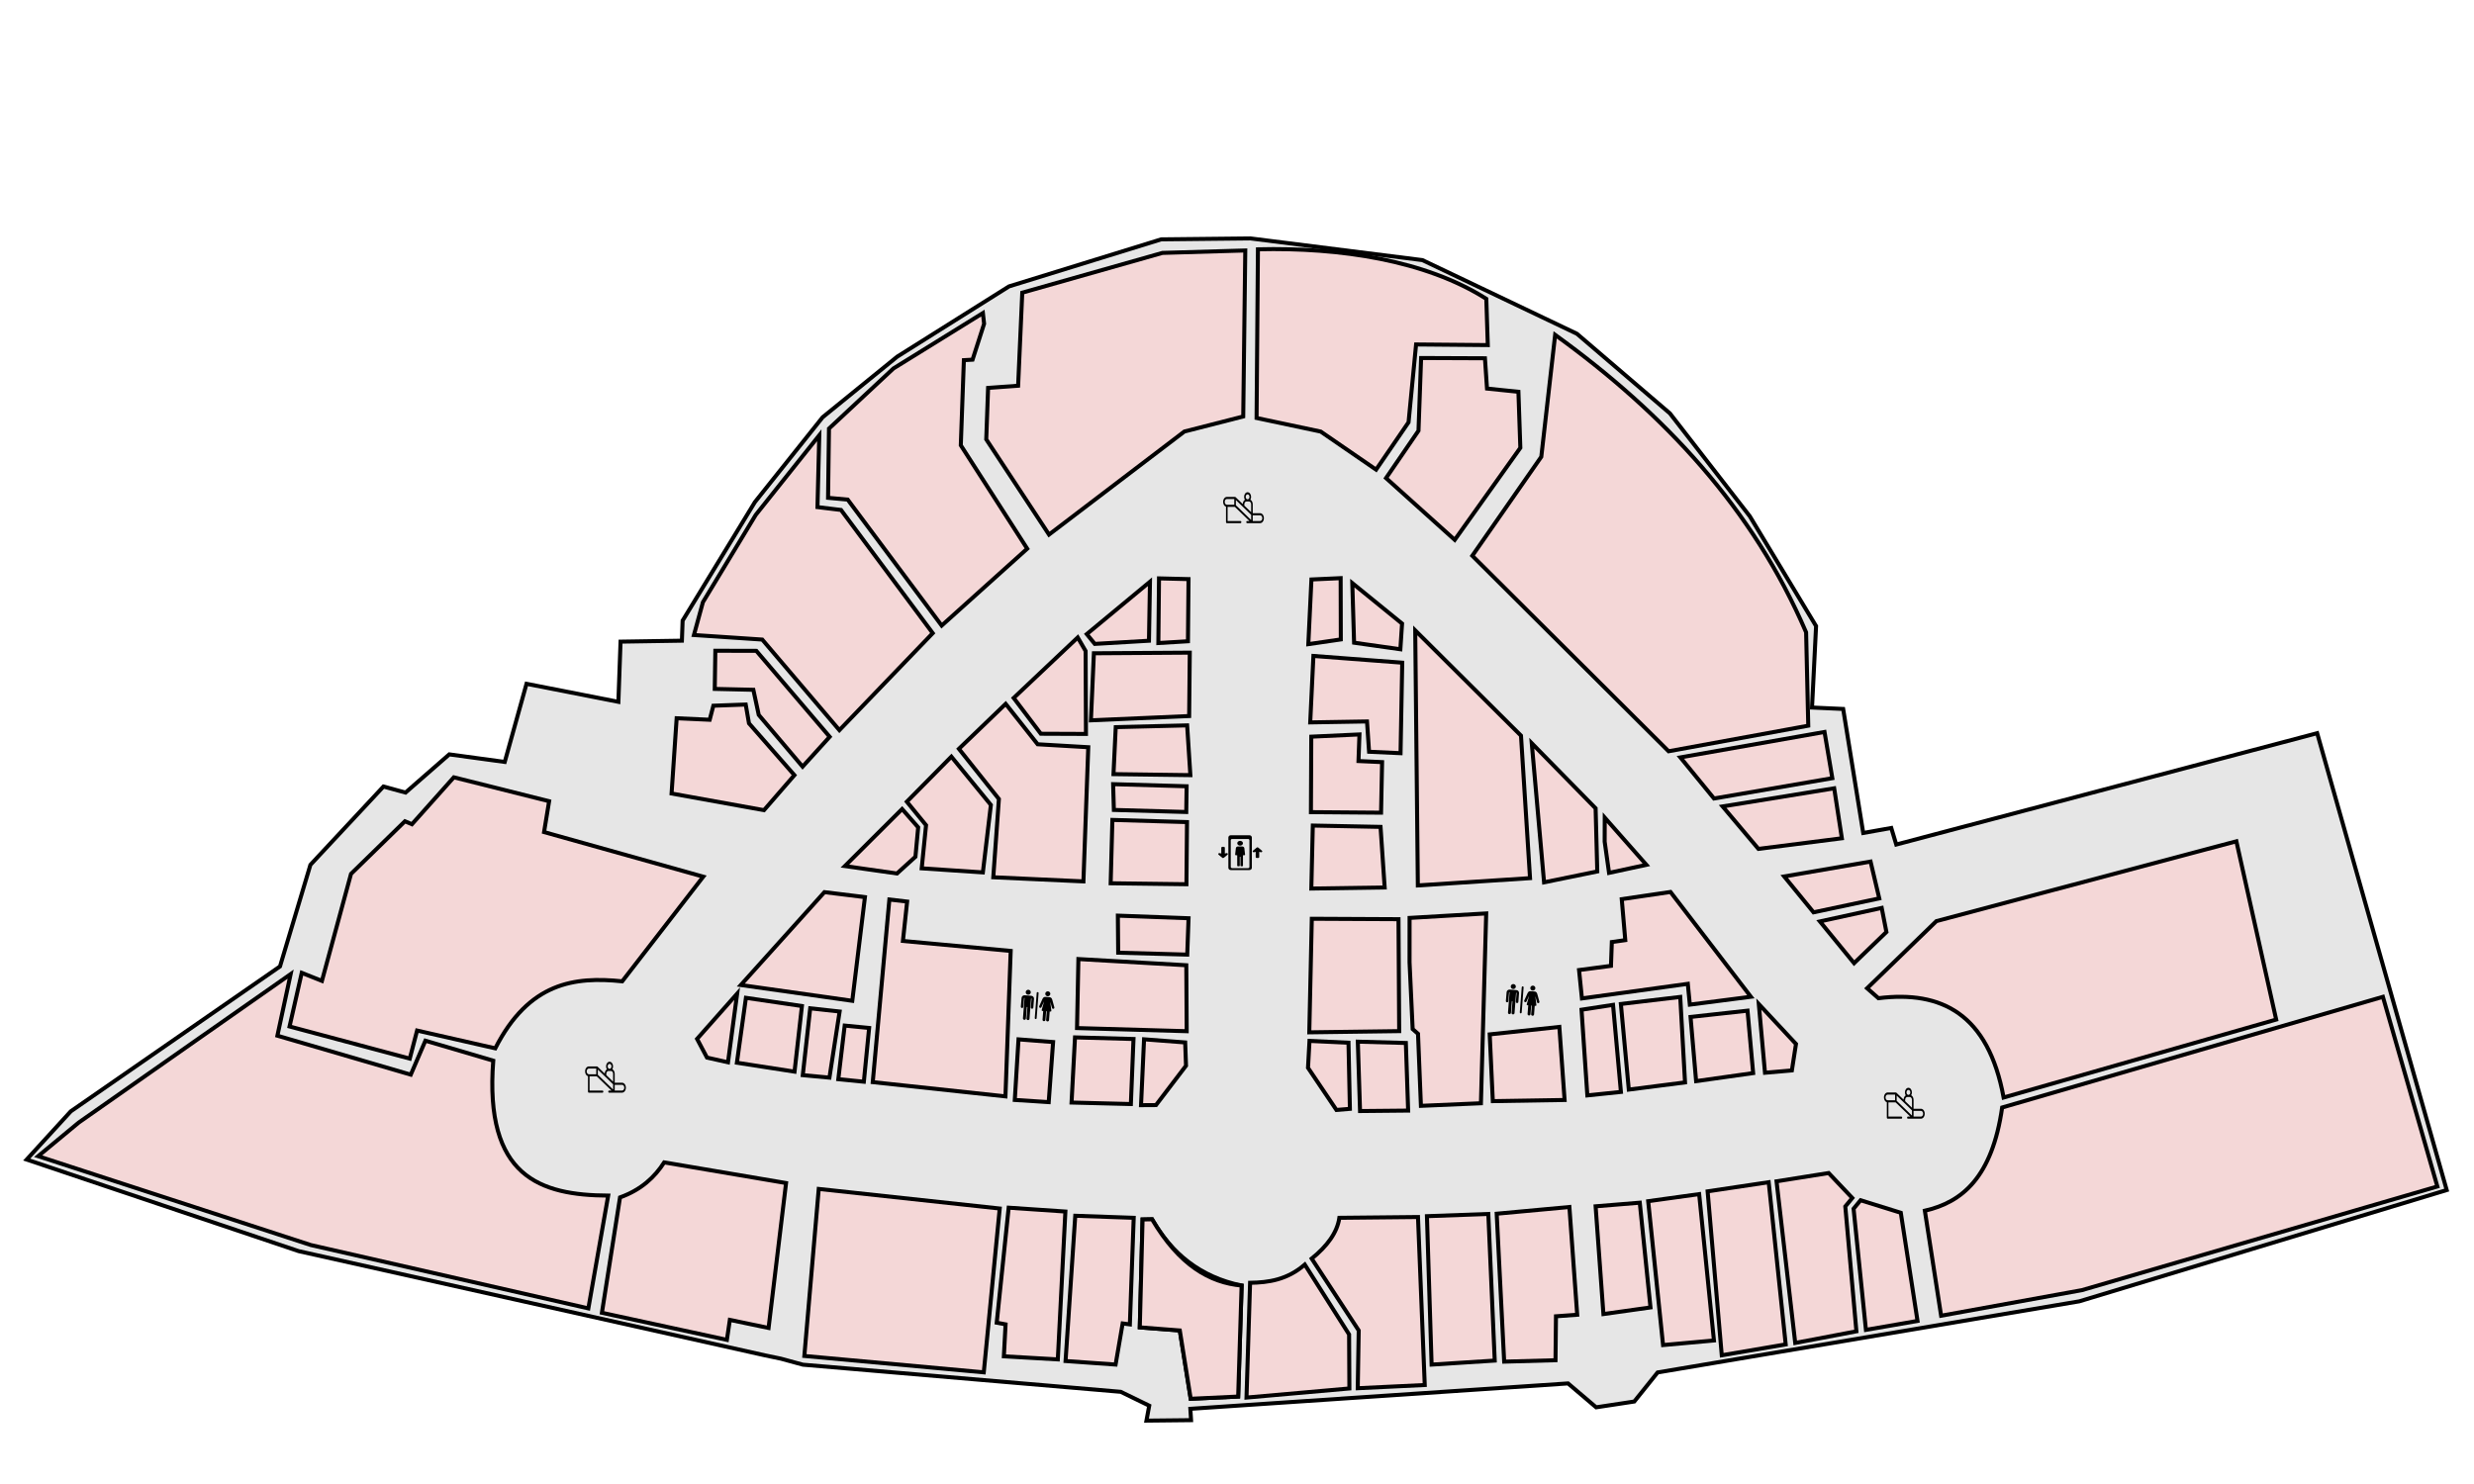
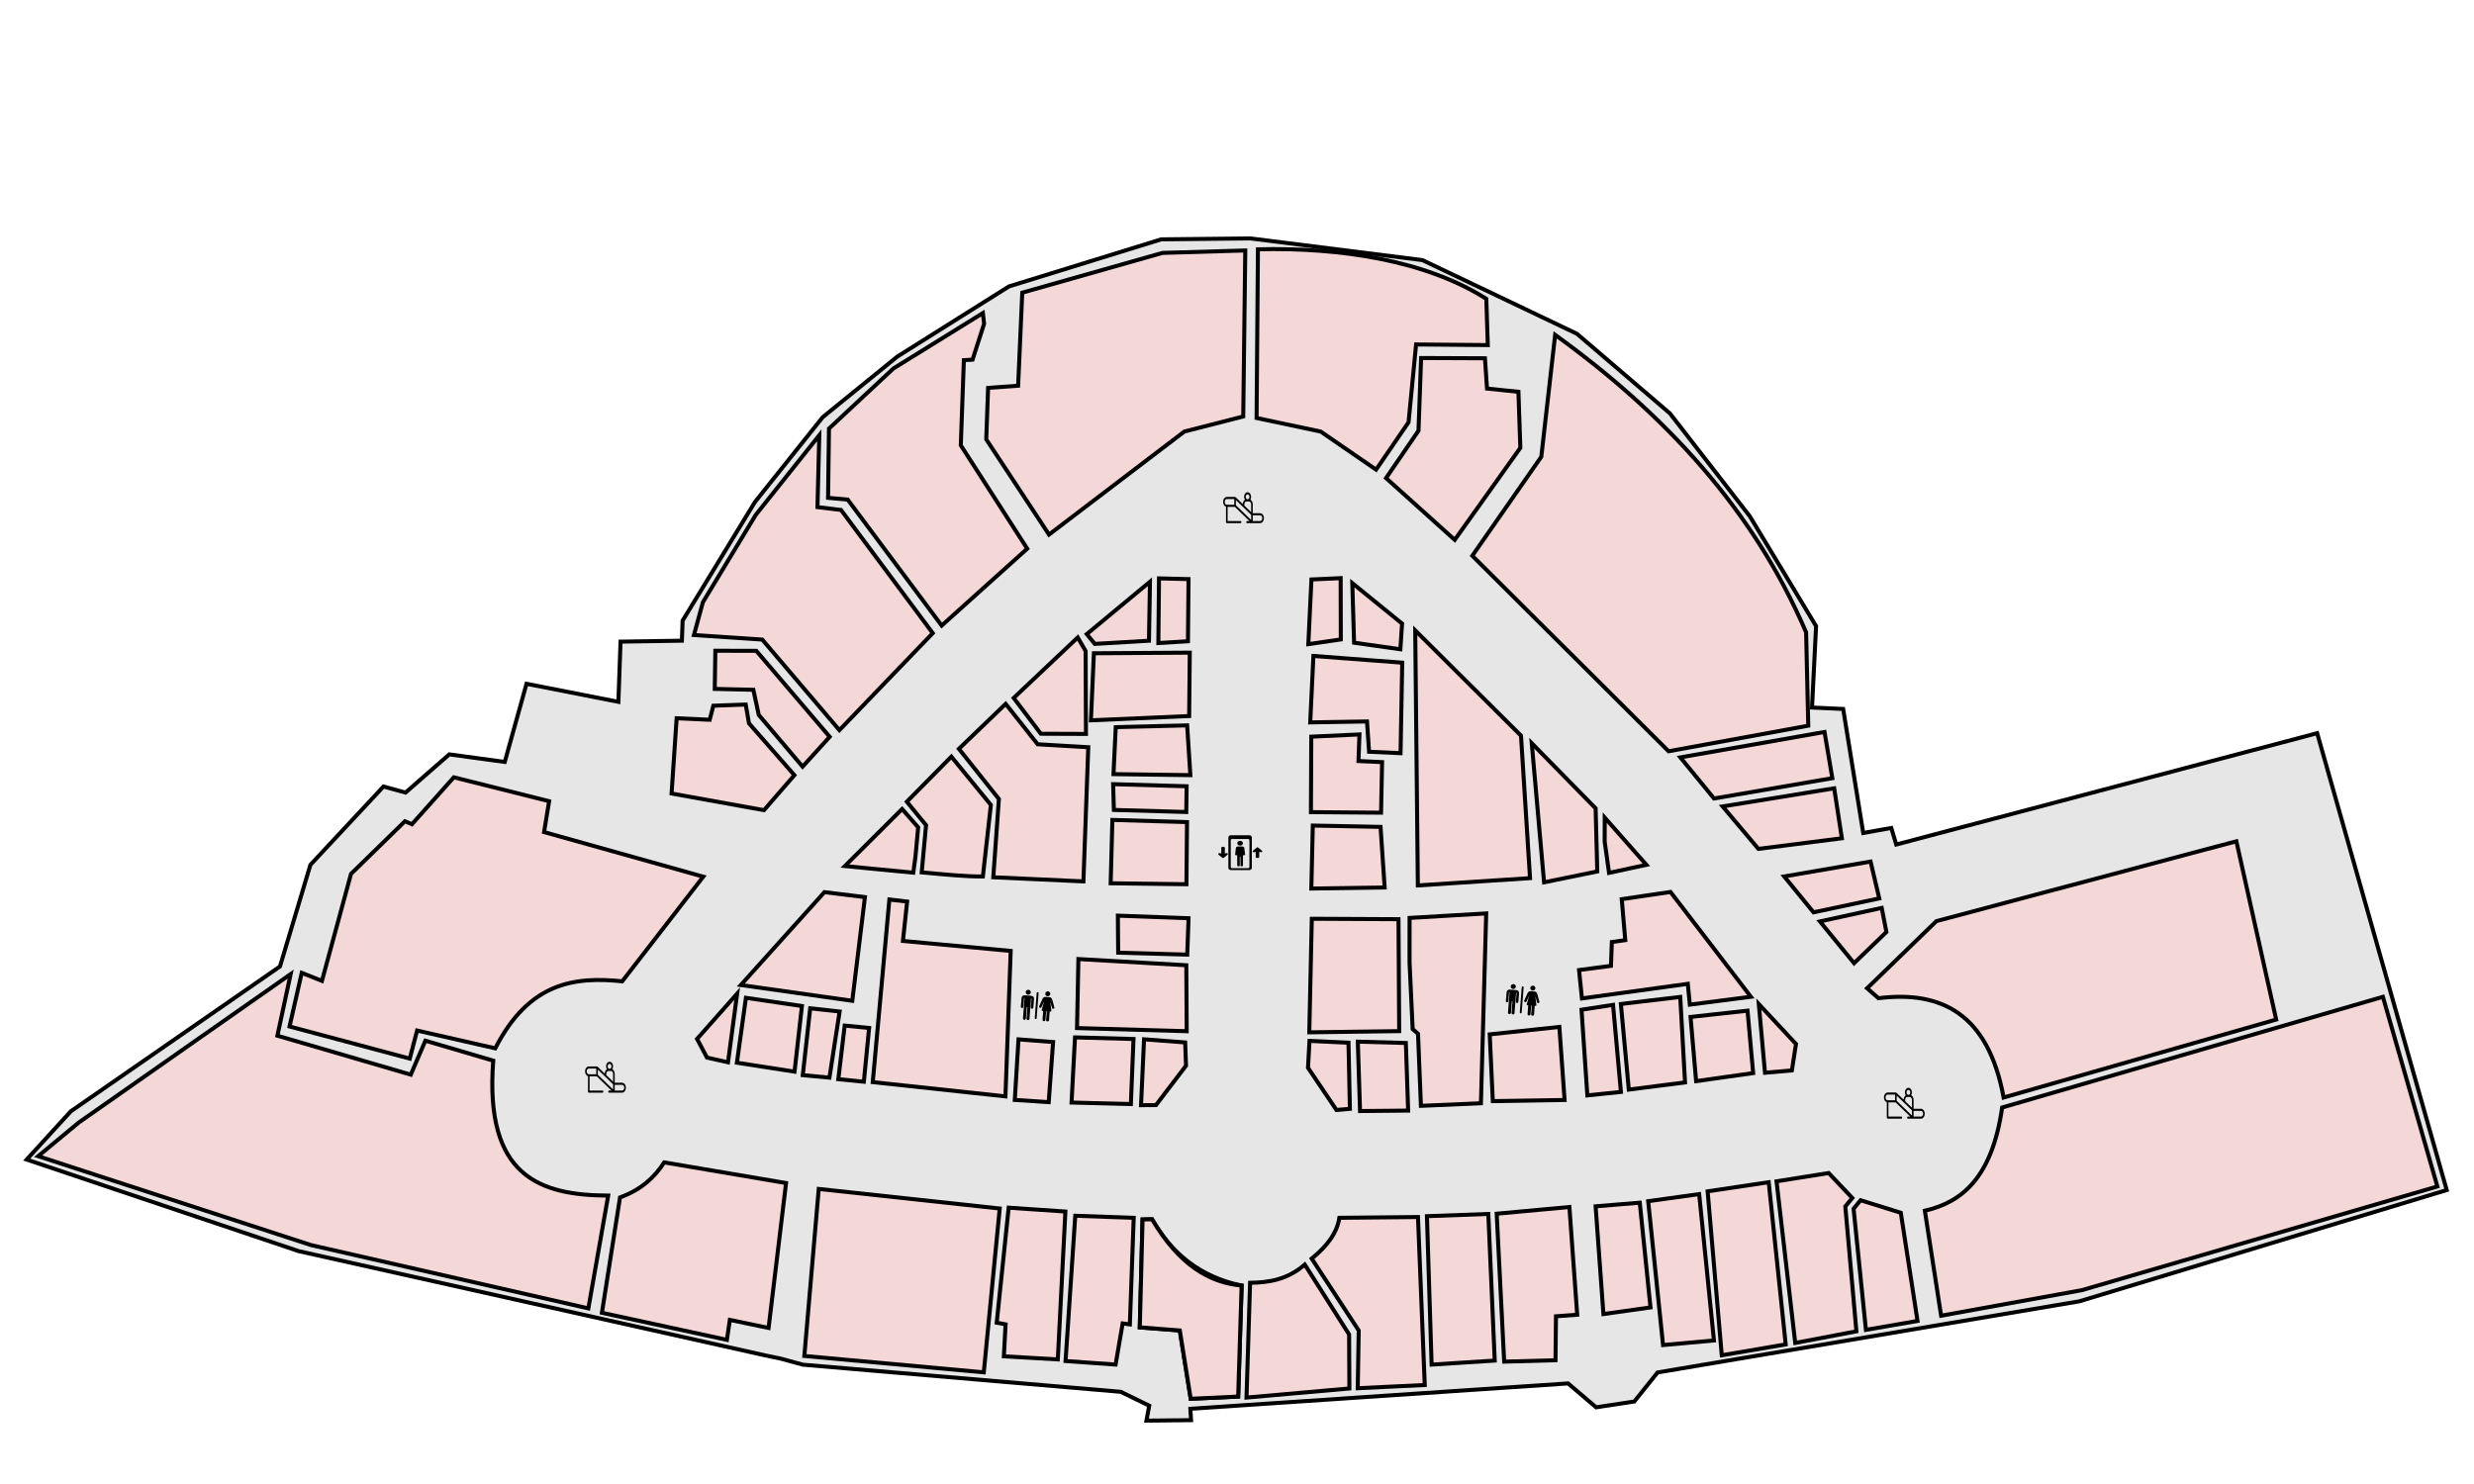
<svg xmlns="http://www.w3.org/2000/svg" version="1.1" id="Layer_1" x="0px" y="0px" width="1000px" height="600px" viewBox="0 0 1000 600" enable-background="new 0 0 1000 600" xml:space="preserve">
  <defs id="defs1027" />
  <g id="landmarks-second">
    <path style="fill:#e6e6e6;stroke:#000000;stroke-width:1.626px;stroke-linecap:butt;stroke-linejoin:miter;stroke-opacity:1" d="m 988.972,481.151 -148.508,44.993 -170.451,28.753 -9.435,11.756 -15.404,2.341 -11.366,-9.662 -152.662,10.27 0.285,4.584 -18.03,0.189 1.119,-6.043 -11.513,-5.606 -128.467,-10.966 -8.923,-2.44 -6.261,-1.303 -188.618,-42.161 -109.954,-37.033 17.825,-19.497 84.567,-58.588 12.296,-41.079 29.528,-31.656 8.923,2.44 17.679,-15.441 22.418,3.059 8.799,-31.59 37.134,7.288 0.878,-24.336 24.795,-0.387 0.293,-8.112 29.213,-47.921 27.37,-34.294 30.171,-24.517 45.18,-28.4 61.513,-19.018 36.059,-0.379 69.521,8.772 62.456,29.778 37.587,32.193 32.292,41.599 26.784,44.394 -1.639,32.934 12.595,0.577 8.104,50.139 11.337,-2.02 2.011,6.694 170.136,-45.018 z" id="path2-105" />
    <path style="fill:#f4d7d7;stroke:#000000;stroke-width:1.626px;stroke-linecap:butt;stroke-linejoin:miter;stroke-opacity:1" d="m 963.179,403.031 22.015,76.677 -143.666,41.914 -56.919,10.341 -6.579,-42.452 c 15.09,-3.446 27.214,-13.529 31.243,-41.734 z" id="path2-9" />
    <path style="fill:#f4d7d7;stroke:#000000;stroke-width:1.626px;stroke-linecap:butt;stroke-linejoin:miter;stroke-opacity:1" d="M 920.044,412.227 809.87,443.742 C 803.661,409.974 784.801,400.409 759.278,403.589 l -4.586,-4.019 28.014,-27.155 121.241,-32.277 z" id="path2-11" />
    <path style="fill:#f4d7d7;stroke:#000000;stroke-width:1.626px;stroke-linecap:butt;stroke-linejoin:miter;stroke-opacity:1" d="m 768.313,490.336 6.758,43.73 -20.857,3.615 -4.991,-48.981 2.827,-3.425 z" id="path2-13" />
    <path style="fill:#f4d7d7;stroke:#000000;stroke-width:1.626px;stroke-linecap:butt;stroke-linejoin:miter;stroke-opacity:1" d="m 748.704,484.359 -2.827,3.425 4.487,50.481 -24.726,4.707 -7.555,-65.349 21.072,-3.351 z" id="path2-15" />
    <path style="fill:#f4d7d7;stroke:#000000;stroke-width:1.626px;stroke-linecap:butt;stroke-linejoin:miter;stroke-opacity:1" d="m 714.916,477.986 6.871,65.572 -25.841,4.402 -5.719,-66.281 z" id="path2-17" />
    <path style="fill:#f4d7d7;stroke:#000000;stroke-width:1.626px;stroke-linecap:butt;stroke-linejoin:miter;stroke-opacity:1" d="m 692.783,541.974 -20.568,1.851 -6.012,-58.169 20.604,-2.864 z" id="path2-19" />
    <path style="fill:#f4d7d7;stroke:#000000;stroke-width:1.626px;stroke-linecap:butt;stroke-linejoin:miter;stroke-opacity:1" d="m 667.132,528.611 -19.021,2.683 -3.159,-43.565 17.85,-1.467 z" id="path2-21" />
    <path style="fill:#f4d7d7;stroke:#000000;stroke-width:1.626px;stroke-linecap:butt;stroke-linejoin:miter;stroke-opacity:1" d="m 762.496,376.821 -13.071,12.605 -13.809,-16.884 24.978,-5.457 z" id="path2-23" />
    <path style="fill:#f4d7d7;stroke:#000000;stroke-width:1.626px;stroke-linecap:butt;stroke-linejoin:miter;stroke-opacity:1" d="m 759.607,363.231 -26.562,5.638 -11.867,-14.509 34.911,-6.018 z" id="path2-25" />
    <path style="fill:#f4d7d7;stroke:#000000;stroke-width:1.626px;stroke-linecap:butt;stroke-linejoin:miter;stroke-opacity:1" d="m 744.489,338.924 -3.101,-20.202 -45.096,7.328 14.475,17.168 z" id="path2-27" />
    <path style="fill:#f4d7d7;stroke:#000000;stroke-width:1.626px;stroke-linecap:butt;stroke-linejoin:miter;stroke-opacity:1" d="m 740.634,314.625 -47.831,8.219 -13.593,-16.62 58.269,-10.279 z" id="path2-29" />
    <path style="fill:#f4d7d7;stroke:#000000;stroke-width:1.626px;stroke-linecap:butt;stroke-linejoin:miter;stroke-opacity:1" d="m 730.904,293.404 -56.447,10.341 -79.347,-79.046 27.887,-40.018 5.602,-49.298 c 44.126,31.88 80.013,70.32 101.436,120.277 z" id="path2-31" />
    <path style="fill:#f4d7d7;stroke:#000000;stroke-width:1.626px;stroke-linecap:butt;stroke-linejoin:miter;stroke-opacity:1" d="m 613.751,158.402 0.776,22.659 -26.512,37.208 -27.773,-24.973 13.116,-19.149 1.061,-29.397 25.803,0.105 0.833,12.247 z" id="path2-33" />
    <path style="fill:#f4d7d7;stroke:#000000;stroke-width:1.626px;stroke-linecap:butt;stroke-linejoin:miter;stroke-opacity:1" d="m 601.37,139.521 -28.983,-0.251 -3.047,31.461 -13.116,19.149 -22.384,-15.39 -25.927,-5.497 0.549,-68.203 c 33.105,-0.798 67.71,4.413 92.308,20.031 z" id="path2-35" />
    <path style="fill:#f4d7d7;stroke:#000000;stroke-width:1.626px;stroke-linecap:butt;stroke-linejoin:miter;stroke-opacity:1" d="m 725.943,422.092 -1.66,10.697 -10.866,0.938 -2.503,-27.765 z" id="path2-37" />
    <path style="fill:#f4d7d7;stroke:#000000;stroke-width:1.626px;stroke-linecap:butt;stroke-linejoin:miter;stroke-opacity:1" d="m 708.633,433.867 -23.056,3.252 -2.25,-25.958 23.031,-2.535 z" id="path2-39" />
    <path style="fill:#f4d7d7;stroke:#000000;stroke-width:1.626px;stroke-linecap:butt;stroke-linejoin:miter;stroke-opacity:1" d="m 681.097,437.632 -22.726,2.909 -3.211,-34.62 23.998,-2.85 z" id="path2-41" />
    <path style="fill:#f4d7d7;stroke:#000000;stroke-width:1.626px;stroke-linecap:butt;stroke-linejoin:miter;stroke-opacity:1" d="m 707.709,403.003 -24.671,3.186 -0.823,-8.417 -42.792,5.91 -1.163,-11.48 12.902,-1.694 0.348,-9.633 5.434,-0.767 -1.43,-16.57 19.704,-2.906 z" id="path2-47" />
    <path style="fill:#f4d7d7;stroke:#000000;stroke-width:1.626px;stroke-linecap:butt;stroke-linejoin:miter;stroke-opacity:1" d="m 651.993,406.283 3.188,35.194 -13.568,1.41 -2.355,-34.641 z" id="path2-49" />
    <path style="fill:#f4d7d7;stroke:#000000;stroke-width:1.626px;stroke-linecap:butt;stroke-linejoin:miter;stroke-opacity:1" d="m 637.513,531.57 -8.583,0.622 -0.19,17.766 -20.747,0.573 -3.024,-59.809 29.385,-2.716 z" id="path2-51" />
    <path style="fill:#f4d7d7;stroke:#000000;stroke-width:1.626px;stroke-linecap:butt;stroke-linejoin:miter;stroke-opacity:1" d="m 604.178,550.102 -25.516,1.624 -1.89,-60.011 24.813,-0.894 z" id="path2-53" />
    <path style="fill:#f4d7d7;stroke:#000000;stroke-width:1.626px;stroke-linecap:butt;stroke-linejoin:miter;stroke-opacity:1" d="m 575.887,559.978 -27.081,1.298 0.392,-23.343 -19.002,-29.056 c 6.258,-5.065 10.296,-10.512 11.184,-16.5 l 31.777,-0.321 z" id="path2-55" />
    <path style="fill:#f4d7d7;stroke:#000000;stroke-width:1.626px;stroke-linecap:butt;stroke-linejoin:miter;stroke-opacity:1" d="m 545.423,561.375 -41.585,3.68 1.449,-46.401 c 7.518,-0.125 14.976,-1.198 22.118,-7.366 l 17.905,28.244 z" id="path2-57" />
    <path style="fill:#f4d7d7;stroke:#000000;stroke-width:1.626px;stroke-linecap:butt;stroke-linejoin:miter;stroke-opacity:1" d="m 500.474,564.647 -19.182,0.898 -4.41,-27.625 -16.175,-1.249 1.123,-43.623 3.833,-0.078 c 7.917,13.861 19.507,23.361 36.205,26.797 z" id="path2-59" />
    <path style="fill:#f4d7d7;stroke:#000000;stroke-width:1.626px;stroke-linecap:butt;stroke-linejoin:miter;stroke-opacity:1" d="m 458.249,492.376 -1.555,43.095 -2.915,-0.387 -2.853,16.628 -20.224,-1.435 3.921,-58.729 z" id="path2-61" />
    <path style="fill:#f4d7d7;stroke:#000000;stroke-width:1.626px;stroke-linecap:butt;stroke-linejoin:miter;stroke-opacity:1" d="m 427.573,549.626 -21.807,-1.253 0.691,-12.918 -3.58,-0.672 4.831,-46.5 22.923,1.558 z" id="path2-63" />
    <path style="fill:#f4d7d7;stroke:#000000;stroke-width:1.626px;stroke-linecap:butt;stroke-linejoin:miter;stroke-opacity:1" d="m 397.647,554.856 -72.528,-6.625 5.815,-67.53 73.157,7.923 z" id="path2-65" />
    <path style="fill:#f4d7d7;stroke:#000000;stroke-width:1.626px;stroke-linecap:butt;stroke-linejoin:miter;stroke-opacity:1" d="m 317.729,478.319 -7.07,58.585 -15.652,-3.257 -1.192,8.071 -50.519,-10.948 7.315,-46.64 c 8.563,-3.097 13.982,-8.15 17.858,-14.163 z" id="path2-67" />
    <path style="fill:#f4d7d7;stroke:#000000;stroke-width:1.626px;stroke-linecap:butt;stroke-linejoin:miter;stroke-opacity:1" d="m 500.474,564.647 -19.182,0.898 -4.41,-27.625 -16.175,-1.249 1.123,-43.623 3.833,-0.078 c 11.052,18.644 23.324,25.628 36.205,26.797 z" id="path2-69" />
    <path style="fill:#f4d7d7;stroke:#000000;stroke-width:1.626px;stroke-linecap:butt;stroke-linejoin:miter;stroke-opacity:1" d="m 502.518,168.386 -23.796,6.091 -54.709,41.661 -25.373,-38.509 0.75,-20.793 12.139,-0.88 1.676,-37.628 56.653,-16.077 33.488,-0.979 z" id="path2-71" />
    <path style="fill:#f4d7d7;stroke:#000000;stroke-width:1.626px;stroke-linecap:butt;stroke-linejoin:miter;stroke-opacity:1" d="m 415.205,221.84 -34.575,31.093 -37.987,-50.937 -7.939,-0.723 0.373,-27.992 26.046,-24.302 36.173,-22.402 0.481,4.331 -4.665,14.509 -3.512,0.198 -1.242,34.416 z" id="path2-73" />
    <path style="fill:#f4d7d7;stroke:#000000;stroke-width:1.626px;stroke-linecap:butt;stroke-linejoin:miter;stroke-opacity:1" d="m 377.016,255.999 -37.735,39.207 -31.176,-36.62 -27.617,-1.842 3.629,-13.262 21.345,-35.29 25.694,-32.218 -0.73,29.053 9.516,1.154 z" id="path2-75" />
    <path style="fill:#f4d7d7;stroke:#000000;stroke-width:1.626px;stroke-linecap:butt;stroke-linejoin:miter;stroke-opacity:1" d="m 335.36,297.9 -10.949,12.067 -17.724,-20.922 -2.182,-10.155 -15.599,-0.356 0.238,-15.43 16.566,0.041 z" id="path2-77" />
    <path style="fill:#f4d7d7;stroke:#000000;stroke-width:1.626px;stroke-linecap:butt;stroke-linejoin:miter;stroke-opacity:1" d="m 321.101,313.406 -12.299,14.159 -37.352,-6.739 2.054,-30.429 13.359,0.612 1.479,-5.678 13.08,-0.478 1.319,7.601 z" id="path2-79" />
    <path style="fill:#f4d7d7;stroke:#000000;stroke-width:1.626px;stroke-linecap:butt;stroke-linejoin:miter;stroke-opacity:1" d="m 665.474,349.656 -16.834,-19.085 -0.031,9.694 1.774,12.65 z" id="path2-81" />
    <path style="fill:#f4d7d7;stroke:#000000;stroke-width:1.626px;stroke-linecap:butt;stroke-linejoin:miter;stroke-opacity:1" d="m 645.624,352.338 -0.672,-25.527 -25.813,-26.32 4.98,56.247 z" id="path2-83" />
    <path style="fill:#f4d7d7;stroke:#000000;stroke-width:1.626px;stroke-linecap:butt;stroke-linejoin:miter;stroke-opacity:1" d="m 618.445,355.042 -45.348,2.949 -1.059,-103.109 42.751,42.537 z" id="path2-85" />
    <path style="fill:#f4d7d7;stroke:#000000;stroke-width:1.626px;stroke-linecap:butt;stroke-linejoin:miter;stroke-opacity:1" d="m 566.722,252.125 -0.693,10.382 -18.702,-2.653 -0.724,-24.093 z" id="path2-87" />
    <path style="fill:#f4d7d7;stroke:#000000;stroke-width:1.626px;stroke-linecap:butt;stroke-linejoin:miter;stroke-opacity:1" d="m 541.897,233.751 0.062,24.78 -13.132,1.912 1.262,-26.156 z" id="path2-89" />
    <path style="fill:#f4d7d7;stroke:#000000;stroke-width:1.626px;stroke-linecap:butt;stroke-linejoin:miter;stroke-opacity:1" d="m 566.789,267.928 -35.904,-2.723 -1.288,26.873 22.953,-0.384 0.833,12.247 12.723,0.583 z" id="path2-91" />
    <path style="fill:#f4d7d7;stroke:#000000;stroke-width:1.626px;stroke-linecap:butt;stroke-linejoin:miter;stroke-opacity:1" d="m 558.229,328.582 -28.347,-0.222 0.145,-30.516 19.467,-0.903 -0.388,10.755 9.542,0.437 z" id="path2-93" />
    <path style="fill:#f4d7d7;stroke:#000000;stroke-width:1.626px;stroke-linecap:butt;stroke-linejoin:miter;stroke-opacity:1" d="m 558.022,334.318 -27.38,-0.537 -0.6,25.468 29.645,-0.437 z" id="path2-97" />
    <path style="fill:#f4d7d7;stroke:#000000;stroke-width:1.626px;stroke-linecap:butt;stroke-linejoin:miter;stroke-opacity:1" d="m 565.278,371.637 0.279,45.259 -36.338,0.489 1.019,-45.917 z" id="path2-99" />
    <path style="fill:#f4d7d7;stroke:#000000;stroke-width:1.626px;stroke-linecap:butt;stroke-linejoin:miter;stroke-opacity:1" d="m 568.251,421.688 0.926,27.334 -19.441,0.186 -0.9,-28.051 z" id="path2-101" />
    <path style="fill:#f4d7d7;stroke:#000000;stroke-width:1.626px;stroke-linecap:butt;stroke-linejoin:miter;stroke-opacity:1" d="m 545.062,421.582 0.571,26.735 -5.44,0.454 -11.492,-17.045 0.6,-10.878 z" id="path2-104" />
    <path style="fill:#f4d7d7;stroke:#000000;stroke-width:1.626px;stroke-linecap:butt;stroke-linejoin:miter;stroke-opacity:1" d="m 630.294,415.195 2.12,29.543 -29.009,0.466 -1.257,-26.99 z" id="path2-106" />
    <path style="fill:#f4d7d7;stroke:#000000;stroke-width:1.626px;stroke-linecap:butt;stroke-linejoin:miter;stroke-opacity:1" d="m 598.595,446.061 -24.251,1.043 -1.179,-29.141 -2.162,-1.895 -1.257,-26.99 0.011,-17.954 30.97,-1.813 z" id="path2-108" />
    <path style="fill:#f4d7d7;stroke:#000000;stroke-width:1.626px;stroke-linecap:butt;stroke-linejoin:miter;stroke-opacity:1" d="m 284.256,354.449 -32.749,42.309 c -19.291,-1.986 -37.71,0.422 -51.316,27.094 l -31.6,-7.194 -2.958,11.355 -48.595,-13 4.924,-21.679 8.166,3.247 11.756,-43.271 21.795,-21.265 2.824,1.207 16.933,-18.974 38.52,9.665 -2.043,12.475 z" id="path2-110" />
    <path style="fill:#f4d7d7;stroke:#000000;stroke-width:1.626px;stroke-linecap:butt;stroke-linejoin:miter;stroke-opacity:1" d="m 117.482,393.848 -5.358,24.891 53.912,15.757 5.912,-13.734 27.427,8.08 c -3.639,47.012 19.011,54.4 46.459,54.557 L 237.816,528.996 125.637,503.386 15.423,467.453 31.844,453.842 Z" id="path2-112" />
    <path style="fill:#f4d7d7;stroke:#000000;stroke-width:1.626px;stroke-linecap:butt;stroke-linejoin:miter;stroke-opacity:1" d="m 480.416,371.258 -28.573,-1.056 0.135,14.987 27.907,0.771 z" id="path2-114" />
    <path style="fill:#f4d7d7;stroke:#000000;stroke-width:1.626px;stroke-linecap:butt;stroke-linejoin:miter;stroke-opacity:1" d="m 479.505,390.26 -43.615,-2.507 -0.556,27.906 44.335,1.27 z" id="path2-116" />
    <path style="fill:#f4d7d7;stroke:#000000;stroke-width:1.626px;stroke-linecap:butt;stroke-linejoin:miter;stroke-opacity:1" d="m 479.055,421.471 0.336,9.41 -12.135,15.917 -6.048,0.037 1.222,-26.634 z" id="path2-118" />
    <path style="fill:#f4d7d7;stroke:#000000;stroke-width:1.626px;stroke-linecap:butt;stroke-linejoin:miter;stroke-opacity:1" d="m 457.102,446.38 -23.98,-0.606 1.401,-26.343 23.643,0.651 z" id="path2-120" />
    <path style="fill:#f4d7d7;stroke:#000000;stroke-width:1.626px;stroke-linecap:butt;stroke-linejoin:miter;stroke-opacity:1" d="m 425.669,421.31 -1.778,24.295 -13.71,-0.882 1.504,-24.5 z" id="path2-122" />
    <path style="fill:#f4d7d7;stroke:#000000;stroke-width:1.626px;stroke-linecap:butt;stroke-linejoin:miter;stroke-opacity:1" d="m 406.403,443.279 -53.635,-5.759 6.719,-73.836 7.179,0.837 -1.701,15.919 43.56,4.028 z" id="path2-124" />
    <path style="fill:#f4d7d7;stroke:#000000;stroke-width:1.626px;stroke-linecap:butt;stroke-linejoin:miter;stroke-opacity:1" d="m 351.305,415.616 -2.136,21.739 -10.32,-1.026 2.578,-21.674 z" id="path2-126" />
    <path style="fill:#f4d7d7;stroke:#000000;stroke-width:1.626px;stroke-linecap:butt;stroke-linejoin:miter;stroke-opacity:1" d="m 335.261,435.702 -10.777,-1.002 3.003,-27.032 11.893,1.307 z" id="path2-128" />
    <path style="fill:#f4d7d7;stroke:#000000;stroke-width:1.626px;stroke-linecap:butt;stroke-linejoin:miter;stroke-opacity:1" d="m 321.156,433.279 -23.299,-3.607 3.65,-26.24 22.634,3.323 z" id="path2-130" />
    <path style="fill:#f4d7d7;stroke:#000000;stroke-width:1.626px;stroke-linecap:butt;stroke-linejoin:miter;stroke-opacity:1" d="m 297.963,401.745 -3.705,27.761 -8.492,-1.913 -4.008,-7.547 z" id="path2-132" />
    <path style="fill:#f4d7d7;stroke:#000000;stroke-width:1.626px;stroke-linecap:butt;stroke-linejoin:miter;stroke-opacity:1" d="m 344.492,404.64 -45.052,-6.381 33.796,-37.555 16.373,2.02 z" id="path2-134" />
    <path style="fill:#f4d7d7;stroke:#000000;stroke-width:1.626px;stroke-linecap:butt;stroke-linejoin:miter;stroke-opacity:1" d="m 480.406,234.141 -0.231,25.127 -11.966,0.721 0.267,-26.141 z" id="path2-136" />
    <path style="fill:#f4d7d7;stroke:#000000;stroke-width:1.626px;stroke-linecap:butt;stroke-linejoin:miter;stroke-opacity:1" d="m 464.414,259.054 -21.899,1.282 -3.237,-3.957 25.545,-21.174 z" id="path2-138" />
    <path style="fill:#f4d7d7;stroke:#000000;stroke-width:1.626px;stroke-linecap:butt;stroke-linejoin:miter;stroke-opacity:1" d="m 480.911,263.873 -38.758,0.255 -1.203,27.114 39.713,-1.735 z" id="path2-140" />
    <path style="fill:#f4d7d7;stroke:#000000;stroke-width:1.626px;stroke-linecap:butt;stroke-linejoin:miter;stroke-opacity:1" d="m 479.85,293.279 -28.862,0.709 -0.911,19.002 31.074,0.408 z" id="path2-142" />
    <path style="fill:#f4d7d7;stroke:#000000;stroke-width:1.626px;stroke-linecap:butt;stroke-linejoin:miter;stroke-opacity:1" d="m 479.638,317.899 -29.707,-0.854 0.3,10.424 29.257,0.833 z" id="path2-144" />
    <path style="fill:#f4d7d7;stroke:#000000;stroke-width:1.626px;stroke-linecap:butt;stroke-linejoin:miter;stroke-opacity:1" d="m 479.791,332.379 -30.156,-0.874 -0.699,25.614 30.625,0.388 z" id="path2-146" />
    <path style="fill:#f4d7d7;stroke:#000000;stroke-width:1.626px;stroke-linecap:butt;stroke-linejoin:miter;stroke-opacity:1" d="m 438.949,296.736 -18.245,-0.074 -10.968,-14.468 25.889,-24.459 3.182,5.478 z" id="path2-148" />
    <path style="fill:#f4d7d7;stroke:#000000;stroke-width:1.626px;stroke-linecap:butt;stroke-linejoin:miter;stroke-opacity:1" d="m 439.881,302.111 -1.957,54.249 -36.436,-1.67 2.268,-31.636 -16.164,-20.293 18.904,-18.178 12.928,16.335 z" id="path2-150" />
-     <path style="fill:#f4d7d7;stroke:#000000;stroke-width:1.626px;stroke-linecap:butt;stroke-linejoin:miter;stroke-opacity:1" d="m 397.279,352.72 -24.722,-1.641 1.756,-17.44 -7.768,-9.497 18.004,-18.219 15.967,19.522 z" id="path2-152" />
-     <path style="fill:#f4d7d7;stroke:#000000;stroke-width:1.626px;stroke-linecap:butt;stroke-linejoin:miter;stroke-opacity:1" d="m 371.128,334.509 -1.105,11.884 -7.453,6.768 -21.069,-2.997 23.135,-23.062 z" id="path2-154" />
+     <path style="fill:#f4d7d7;stroke:#000000;stroke-width:1.626px;stroke-linecap:butt;stroke-linejoin:miter;stroke-opacity:1" d="m 397.279,354.365 c -6.996,0.075 -16.062,-0.884 -24.722,-1.641 l 1.756,-19.085 -7.768,-9.497 18.004,-18.219 15.967,19.522 z" id="path2-152" />
+     <path style="fill:#f4d7d7;stroke:#000000;stroke-width:1.626px;stroke-linecap:butt;stroke-linejoin:miter;stroke-opacity:1" d="m 371.128,334.509 -1.105,11.884 -0.874,6.439 -27.648,-2.668 23.135,-23.062 z" id="path2-154" />
    <path style="stroke-width:0.03" d="m 251.461,437.757 h -2.989 v -3.597 c 0,-0.848 -0.402,-1.574 -0.969,-1.868 0.19,-0.317 0.305,-0.717 0.305,-1.151 0,-1.028 -0.636,-1.863 -1.418,-1.863 -0.782,0 -1.418,0.836 -1.418,1.863 0,0.457 0.126,0.876 0.335,1.201 -0.499,0.307 -0.852,0.958 -0.88,1.72 l -2.91,-2.811 c -0.055,-0.053 -0.124,-0.083 -0.192,-0.083 h -3.313 c -0.837,0 -1.517,0.895 -1.517,1.995 v 0.027 c 0,0.941 0.499,1.732 1.167,1.94 v 6.22 c 0,0.235 0.145,0.426 0.324,0.426 h 5.567 c 0.179,0 0.324,-0.191 0.324,-0.426 0,-0.235 -0.145,-0.425 -0.324,-0.425 h -5.243 v -5.74 h 2.909 l 5.942,5.739 h -0.987 c -0.179,0 -0.324,0.191 -0.324,0.426 0,0.235 0.145,0.426 0.324,0.426 h 1.975 c 0.01,0 0.02,-7.1e-4 0.03,-0.001 h 3.283 c 0.837,0 1.517,-0.895 1.517,-1.995 v -0.027 c 0,-1.1 -0.681,-1.995 -1.517,-1.995 z m -9.812,-3.214 v -2.108 l 6.176,5.965 v 2.108 z m 4.741,-4.414 c 0.425,0 0.77,0.454 0.77,1.012 0,0.558 -0.345,1.012 -0.77,1.012 -0.425,0 -0.77,-0.454 -0.77,-1.012 0,-0.558 0.345,-1.012 0.77,-1.012 z m -1.318,4.032 c 0,-0.637 0.395,-1.156 0.879,-1.156 h 0.993 c 0.485,0 0.879,0.518 0.879,1.156 v 3.183 l -2.752,-2.658 z m -7.06,0.173 c -0.48,0 -0.87,-0.513 -0.87,-1.143 v -0.027 c 0,-0.63 0.39,-1.143 0.87,-1.143 h 2.989 v 2.313 z m 14.319,5.445 c 0,0.631 -0.39,1.143 -0.87,1.143 h -2.989 v -2.313 h 2.989 c 0.48,0 0.87,0.513 0.87,1.143 z m 0,0" id="path1-2-3-1" />
    <path style="stroke-width:0.03" d="m 509.356,207.494 h -2.989 v -3.597 c 0,-0.848 -0.402,-1.574 -0.969,-1.868 0.19,-0.317 0.305,-0.717 0.305,-1.151 0,-1.028 -0.636,-1.863 -1.418,-1.863 -0.782,0 -1.418,0.836 -1.418,1.863 0,0.457 0.126,0.876 0.335,1.201 -0.499,0.307 -0.852,0.958 -0.88,1.72 l -2.91,-2.811 c -0.055,-0.053 -0.124,-0.083 -0.192,-0.083 h -3.313 c -0.837,0 -1.517,0.895 -1.517,1.995 v 0.027 c 0,0.941 0.499,1.732 1.167,1.94 v 6.22 c 0,0.235 0.145,0.426 0.324,0.426 h 5.567 c 0.179,0 0.324,-0.191 0.324,-0.426 0,-0.235 -0.145,-0.425 -0.324,-0.425 h -5.243 v -5.74 h 2.909 l 5.942,5.739 h -0.987 c -0.179,0 -0.324,0.191 -0.324,0.426 0,0.235 0.145,0.426 0.324,0.426 h 1.975 c 0.01,0 0.02,-7.1e-4 0.03,-0.001 h 3.283 c 0.837,0 1.517,-0.895 1.517,-1.995 v -0.027 c 0,-1.1 -0.681,-1.995 -1.517,-1.995 z m -9.812,-3.214 v -2.108 l 6.176,5.965 v 2.108 z m 4.741,-4.414 c 0.425,0 0.77,0.454 0.77,1.012 0,0.558 -0.345,1.012 -0.77,1.012 -0.425,0 -0.77,-0.454 -0.77,-1.012 0,-0.558 0.345,-1.012 0.77,-1.012 z m -1.318,4.032 c 0,-0.637 0.395,-1.156 0.879,-1.156 h 0.993 c 0.485,0 0.879,0.518 0.879,1.156 v 3.183 l -2.752,-2.658 z m -7.06,0.173 c -0.48,0 -0.87,-0.513 -0.87,-1.143 v -0.027 c 0,-0.63 0.39,-1.143 0.87,-1.143 h 2.989 v 2.313 z m 14.319,5.445 c 0,0.631 -0.39,1.143 -0.87,1.143 h -2.989 v -2.313 h 2.989 c 0.48,0 0.87,0.513 0.87,1.143 z m 0,0" id="path1-2-3-1-7" />
    <path style="stroke-width:0.03" d="m 776.461,448.284 h -2.989 v -3.597 c 0,-0.848 -0.402,-1.574 -0.969,-1.868 0.19,-0.317 0.305,-0.717 0.305,-1.151 0,-1.028 -0.636,-1.863 -1.418,-1.863 -0.782,0 -1.418,0.836 -1.418,1.863 0,0.457 0.126,0.876 0.335,1.201 -0.499,0.307 -0.852,0.958 -0.88,1.72 l -2.91,-2.811 c -0.055,-0.053 -0.124,-0.083 -0.192,-0.083 h -3.313 c -0.837,0 -1.517,0.895 -1.517,1.995 v 0.027 c 0,0.941 0.499,1.732 1.167,1.94 v 6.22 c 0,0.235 0.145,0.426 0.324,0.426 h 5.567 c 0.179,0 0.324,-0.191 0.324,-0.426 0,-0.235 -0.145,-0.425 -0.324,-0.425 h -5.243 v -5.74 h 2.909 l 5.942,5.739 h -0.987 c -0.179,0 -0.324,0.191 -0.324,0.426 0,0.235 0.145,0.426 0.324,0.426 h 1.975 c 0.01,0 0.02,-7.1e-4 0.03,-0.001 h 3.283 c 0.837,0 1.517,-0.895 1.517,-1.995 v -0.027 c 0,-1.1 -0.681,-1.995 -1.517,-1.995 z m -9.812,-3.214 v -2.108 l 6.176,5.965 v 2.108 z m 4.741,-4.414 c 0.425,0 0.77,0.454 0.77,1.012 0,0.558 -0.345,1.012 -0.77,1.012 -0.425,0 -0.77,-0.454 -0.77,-1.012 0,-0.558 0.345,-1.012 0.77,-1.012 z m -1.318,4.032 c 0,-0.637 0.395,-1.156 0.879,-1.156 h 0.993 c 0.485,0 0.879,0.518 0.879,1.156 v 3.183 l -2.752,-2.658 z m -7.06,0.173 c -0.48,0 -0.87,-0.513 -0.87,-1.143 v -0.027 c 0,-0.63 0.39,-1.143 0.87,-1.143 h 2.989 v 2.313 z m 14.319,5.445 c 0,0.631 -0.39,1.143 -0.87,1.143 h -2.989 v -2.313 h 2.989 c 0.48,0 0.87,0.513 0.87,1.143 z m 0,0" id="path1-2-3-1-9" />
    <g transform="matrix(0.3863311,0,0,0.3219112,492.4134,337.3189)" id="g14-4">
      <g id="g12-7">
        <path d="M 32.609,1.164 H 13.164 c -1.425,0 -2.567,1.296 -2.567,2.894 v 37.971 c 0,1.598 1.143,2.894 2.567,2.894 h 19.445 c 1.425,0 2.577,-1.296 2.577,-2.894 V 4.058 C 35.187,2.46 34.034,1.164 32.609,1.164 Z m 0.012,39.832 c 0,0.831 -0.577,1.504 -1.319,1.504 h -16.83 c -0.742,0 -1.357,-0.673 -1.357,-1.504 V 7.426 c 0,-0.832 0.615,-1.518 1.357,-1.518 h 16.83 c 0.742,0 1.319,0.686 1.319,1.518 z" id="path1-2-9-87" />
        <path d="m 45.752,20.593 -3.891,-3.892 c -0.449,-0.451 -1.178,-0.451 -1.628,0 l -3.893,3.892 c -0.371,0.369 -0.443,0.942 -0.179,1.396 0.264,0.452 0.804,0.669 1.308,0.527 l 1.732,-0.482 v 6.536 c 0,0.638 0.504,1.152 1.143,1.152 h 1.405 c 0.637,0 1.132,-0.516 1.132,-1.152 v -6.537 l 1.736,0.482 c 0.504,0.142 1.045,-0.075 1.309,-0.527 0.266,-0.453 0.198,-1.026 -0.174,-1.395 z" id="path1-4-41" />
        <path d="m 8.634,23.65 -1.715,0.482 v -7.264 c 0,-0.637 -0.535,-1.135 -1.173,-1.135 H 4.34 c -0.638,0 -1.149,0.498 -1.149,1.135 v 7.264 L 1.462,23.65 c -0.503,-0.142 -1.04,0.076 -1.304,0.527 -0.265,0.453 -0.191,1.025 0.179,1.396 l 3.892,3.892 c 0.449,0.451 1.178,0.451 1.628,0 l 3.892,-3.892 c 0.371,-0.37 0.45,-0.942 0.185,-1.396 -0.265,-0.45 -0.796,-0.668 -1.3,-0.527 z" id="path1-6-6" />
        <path d="M 27.324,17.387 C 27.21,16.172 26.191,15.25 24.97,15.25 h -4.167 c -1.221,0 -2.239,0.922 -2.354,2.137 l -0.756,8.127 c -0.013,0.199 0.057,0.396 0.195,0.543 0.135,0.146 0.327,0.229 0.525,0.229 h 1.427 l 0.025,13.138 c 0,0.4 0.352,0.705 0.752,0.705 h 1.211 c 0.401,0 0.723,-0.301 0.723,-0.701 V 28.516 c 0,-0.184 0.162,-0.303 0.346,-0.303 0.184,0 0.332,0.119 0.332,0.303 v 10.912 c 0,0.4 0.313,0.701 0.714,0.701 h 1.21 c 0.399,0 0.739,-0.301 0.739,-0.701 V 26.286 h 1.466 c 0.198,0 0.389,-0.083 0.524,-0.229 0.14,-0.145 0.208,-0.339 0.194,-0.537 z" id="path1-8-1" />
        <circle cx="22.886" cy="11.227" r="2.992" id="circle10-0" />
      </g>
    </g>
    <g id="g369" transform="translate(42.85252,21.73385)">
      <g id="g6" transform="matrix(0.02639982,0.00197643,-0.0019923,0.025745,370.3561,377.765)">
        <g id="g4">
          <path id="path1-2" d="m 146.645,109.31 c -54.918,0 -55.673,0 -101.357,0 -24.466,0 -44.468,19.904 -44.591,44.367 L 0,292.109 c -0.052,10.407 8.342,18.885 18.747,18.938 0.032,0 0.065,0 0.098,0 10.363,0 18.787,-8.375 18.841,-18.747 l 0.696,-138.432 c 0,-0.016 0,-0.031 0,-0.047 0.024,-2.055 1.704,-3.706 3.759,-3.694 2.055,0.012 3.715,1.683 3.715,3.738 l 0.008,316.757 c 0,12.488 10.124,22.612 22.612,22.612 12.488,0 22.612,-10.124 22.612,-22.612 V 289.888 h 9.763 v 180.734 c 0,12.488 10.123,22.611 22.611,22.611 12.488,0 22.611,-10.123 22.611,-22.611 0,-298.894 -0.4,-127.966 -0.41,-316.481 0,-2.121 1.674,-3.863 3.794,-3.946 2.12,-0.083 3.928,1.521 4.092,3.635 0,10e-4 0,0.002 0,0.002 l -0.128,138.354 c -0.01,10.406 8.419,18.851 18.825,18.861 0.007,0 0.011,0 0.018,0 10.397,0 18.833,-8.426 18.842,-18.825 l 0.128,-138.431 c 0.002,-0.039 0.002,-0.075 0.001,-0.114 -0.123,-24.463 -20.126,-44.367 -44.59,-44.367 z" />
        </g>
      </g>
      <ellipse transform="matrix(0.9972093,0.07465645,-0.07715534,0.9970191,0,0)" style="stroke-width:0.026" ry="1.008" rx="1.034" id="circle8" cy="350.555" cx="400.941" />
      <g id="g18" transform="matrix(0.02639982,0.00197643,-0.0019923,0.025745,370.3561,377.765)">
        <g id="g16">
          <path id="path1-14-6" d="m 510.941,262.849 c -0.346,-0.986 -34.611,-98.717 -40.002,-114.406 -8.679,-25.253 -23.23,-38.057 -43.249,-38.057 -28.025,0 -37.18,0 -65.153,0 -20.02,0 -34.571,12.805 -43.249,38.057 -5.391,15.688 -39.656,113.421 -40.002,114.406 -3.418,9.748 1.714,20.423 11.464,23.841 9.758,3.42 20.425,-1.725 23.84,-11.462 1.106,-3.154 21.721,-60.433 33.222,-93.389 -1.204,9.838 2.264,-10.578 -26.737,139.154 -1.246,6.431 3.711,12.379 10.201,12.379 4.029,0 8.862,0 14.273,0 V 469.05 c 0,12.396 10.049,22.446 22.446,22.446 12.397,0 22.446,-10.049 22.446,-22.446 V 333.37 c 3.227,0 6.465,0 9.692,0 v 135.68 c 0,12.396 10.049,22.446 22.446,22.446 12.397,0 22.446,-10.049 22.446,-22.446 V 333.37 c 5.411,0 10.245,0 14.273,0 6.522,0 11.446,-5.952 10.201,-12.379 -28.737,-148.369 -25.57,-131.138 -26.55,-139.154 11.593,33.211 31.602,90.284 32.691,93.389 3.421,9.756 14.101,14.878 23.84,11.462 9.747,-3.418 14.879,-14.091 11.461,-23.839 z" />
        </g>
      </g>
      <g id="g24" transform="matrix(0.02639982,0.00197643,-0.0019923,0.025745,370.3561,377.765)">
        <g id="g22">
          <circle id="circle20" r="38.767" cy="59.265" cx="395.283" />
        </g>
      </g>
      <g id="g30" transform="matrix(0.03841161,-0.00226973,0.00194924,0.03191301,365.6714,379.6057)">
        <g id="g28">
          <path style="stroke-width:0.745" id="path1-26-1" d="M 283.818,12.79 C 278.386,11.91 273.384,16.366 272.647,22.743 L 236.095,339.027 c -0.737,6.376 3.069,12.259 8.502,13.139 5.433,0.88 10.434,-3.575 11.171,-9.952 L 292.32,25.929 c 0.737,-6.377 -3.07,-12.26 -8.502,-13.139 z" />
        </g>
      </g>
    </g>
    <g id="g369-2" transform="translate(238.9051,19.43122)">
      <g id="g6-6" transform="matrix(0.02639982,0.00197643,-0.0019923,0.025745,370.3561,377.765)">
        <g id="g4-8">
          <path id="path1-2-0" d="m 146.645,109.31 c -54.918,0 -55.673,0 -101.357,0 -24.466,0 -44.468,19.904 -44.591,44.367 L 0,292.109 c -0.052,10.407 8.342,18.885 18.747,18.938 0.032,0 0.065,0 0.098,0 10.363,0 18.787,-8.375 18.841,-18.747 l 0.696,-138.432 c 0,-0.016 0,-0.031 0,-0.047 0.024,-2.055 1.704,-3.706 3.759,-3.694 2.055,0.012 3.715,1.683 3.715,3.738 l 0.008,316.757 c 0,12.488 10.124,22.612 22.612,22.612 12.488,0 22.612,-10.124 22.612,-22.612 V 289.888 h 9.763 v 180.734 c 0,12.488 10.123,22.611 22.611,22.611 12.488,0 22.611,-10.123 22.611,-22.611 0,-298.894 -0.4,-127.966 -0.41,-316.481 0,-2.121 1.674,-3.863 3.794,-3.946 2.12,-0.083 3.928,1.521 4.092,3.635 0,10e-4 0,0.002 0,0.002 l -0.128,138.354 c -0.01,10.406 8.419,18.851 18.825,18.861 0.007,0 0.011,0 0.018,0 10.397,0 18.833,-8.426 18.842,-18.825 l 0.128,-138.431 c 0.002,-0.039 0.002,-0.075 0.001,-0.114 -0.123,-24.463 -20.126,-44.367 -44.59,-44.367 z" />
        </g>
      </g>
      <ellipse transform="matrix(0.9972093,0.07465645,-0.07715534,0.9970191,0,0)" style="stroke-width:0.026" ry="1.008" rx="1.034" id="circle8-4" cy="350.555" cx="400.941" />
      <g id="g18-1" transform="matrix(0.02639982,0.00197643,-0.0019923,0.025745,370.3561,377.765)">
        <g id="g16-4">
          <path id="path1-14-6-6" d="m 510.941,262.849 c -0.346,-0.986 -34.611,-98.717 -40.002,-114.406 -8.679,-25.253 -23.23,-38.057 -43.249,-38.057 -28.025,0 -37.18,0 -65.153,0 -20.02,0 -34.571,12.805 -43.249,38.057 -5.391,15.688 -39.656,113.421 -40.002,114.406 -3.418,9.748 1.714,20.423 11.464,23.841 9.758,3.42 20.425,-1.725 23.84,-11.462 1.106,-3.154 21.721,-60.433 33.222,-93.389 -1.204,9.838 2.264,-10.578 -26.737,139.154 -1.246,6.431 3.711,12.379 10.201,12.379 4.029,0 8.862,0 14.273,0 V 469.05 c 0,12.396 10.049,22.446 22.446,22.446 12.397,0 22.446,-10.049 22.446,-22.446 V 333.37 c 3.227,0 6.465,0 9.692,0 v 135.68 c 0,12.396 10.049,22.446 22.446,22.446 12.397,0 22.446,-10.049 22.446,-22.446 V 333.37 c 5.411,0 10.245,0 14.273,0 6.522,0 11.446,-5.952 10.201,-12.379 -28.737,-148.369 -25.57,-131.138 -26.55,-139.154 11.593,33.211 31.602,90.284 32.691,93.389 3.421,9.756 14.101,14.878 23.84,11.462 9.747,-3.418 14.879,-14.091 11.461,-23.839 z" />
        </g>
      </g>
      <g id="g24-0" transform="matrix(0.02639982,0.00197643,-0.0019923,0.025745,370.3561,377.765)">
        <g id="g22-7">
          <circle id="circle20-5" r="38.767" cy="59.265" cx="395.283" />
        </g>
      </g>
      <g id="g30-0" transform="matrix(0.03841161,-0.00226973,0.00194924,0.03191301,365.6714,379.6057)">
        <g id="g28-3">
          <path style="stroke-width:0.745" id="path1-26-1-7" d="M 283.818,12.79 C 278.386,11.91 273.384,16.366 272.647,22.743 L 236.095,339.027 c -0.737,6.376 3.069,12.259 8.502,13.139 5.433,0.88 10.434,-3.575 11.171,-9.952 L 292.32,25.929 c 0.737,-6.377 -3.07,-12.26 -8.502,-13.139 z" />
        </g>
      </g>
    </g>
  </g>
</svg>
